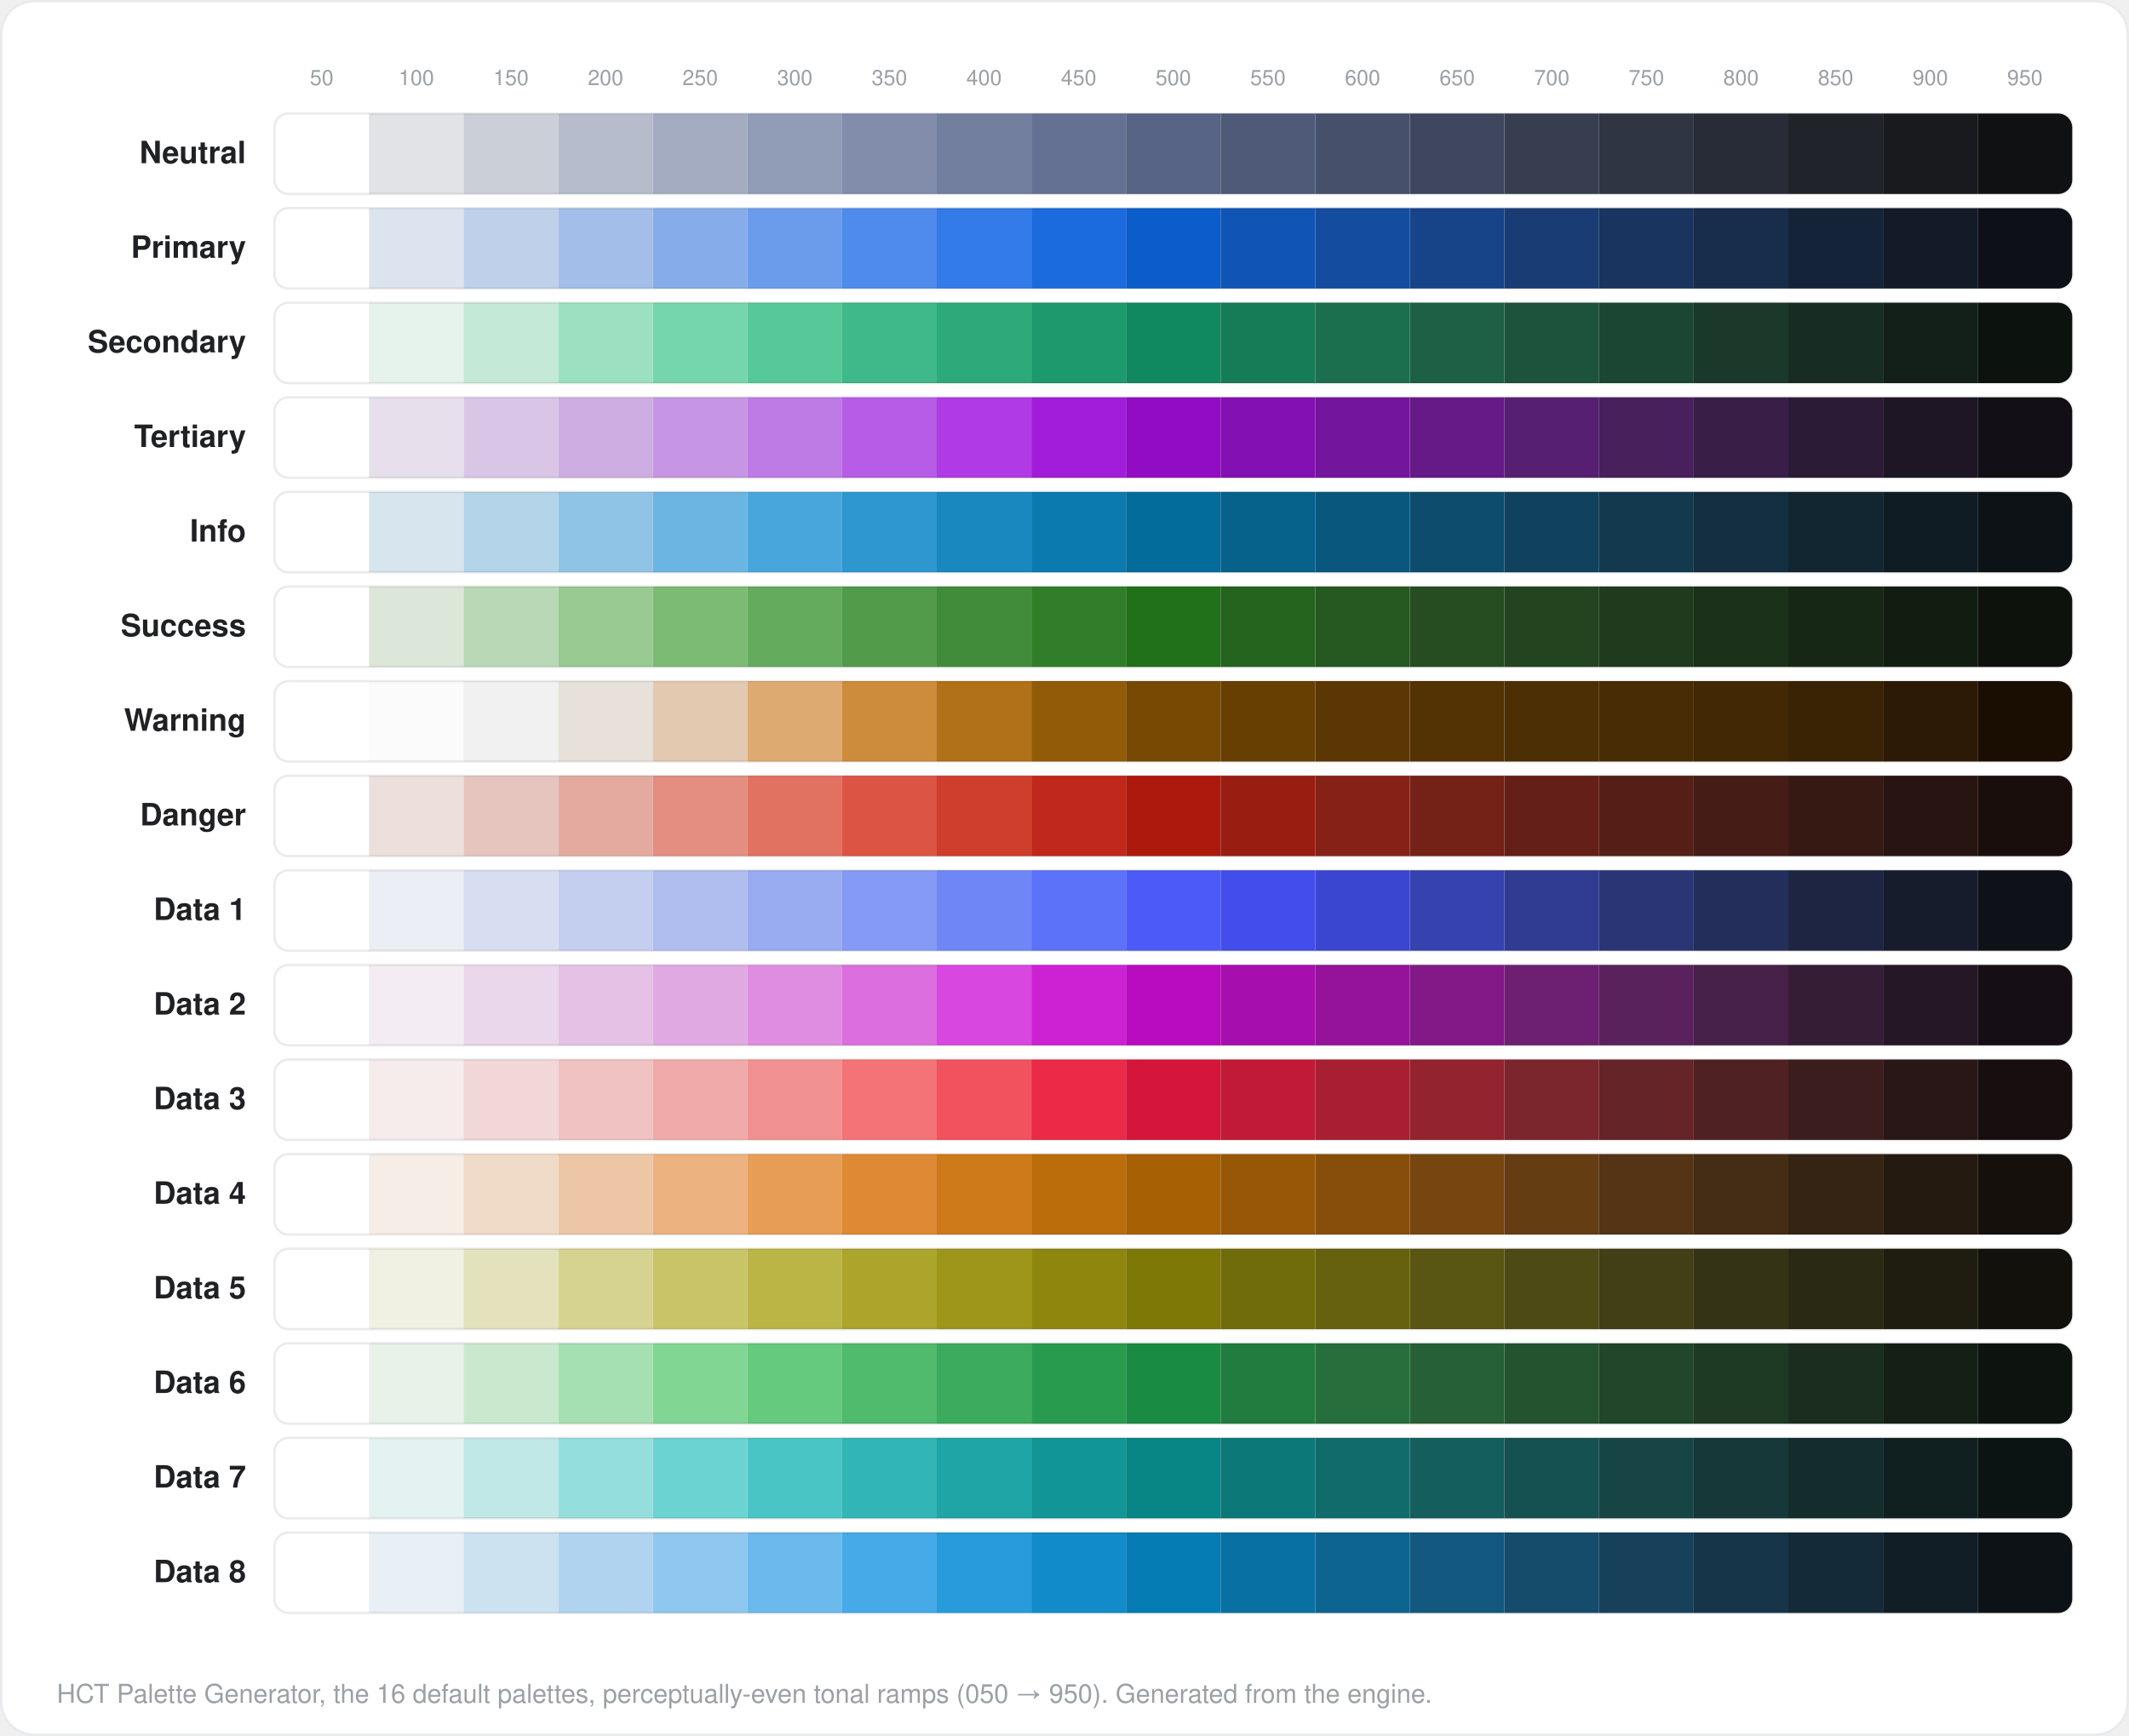
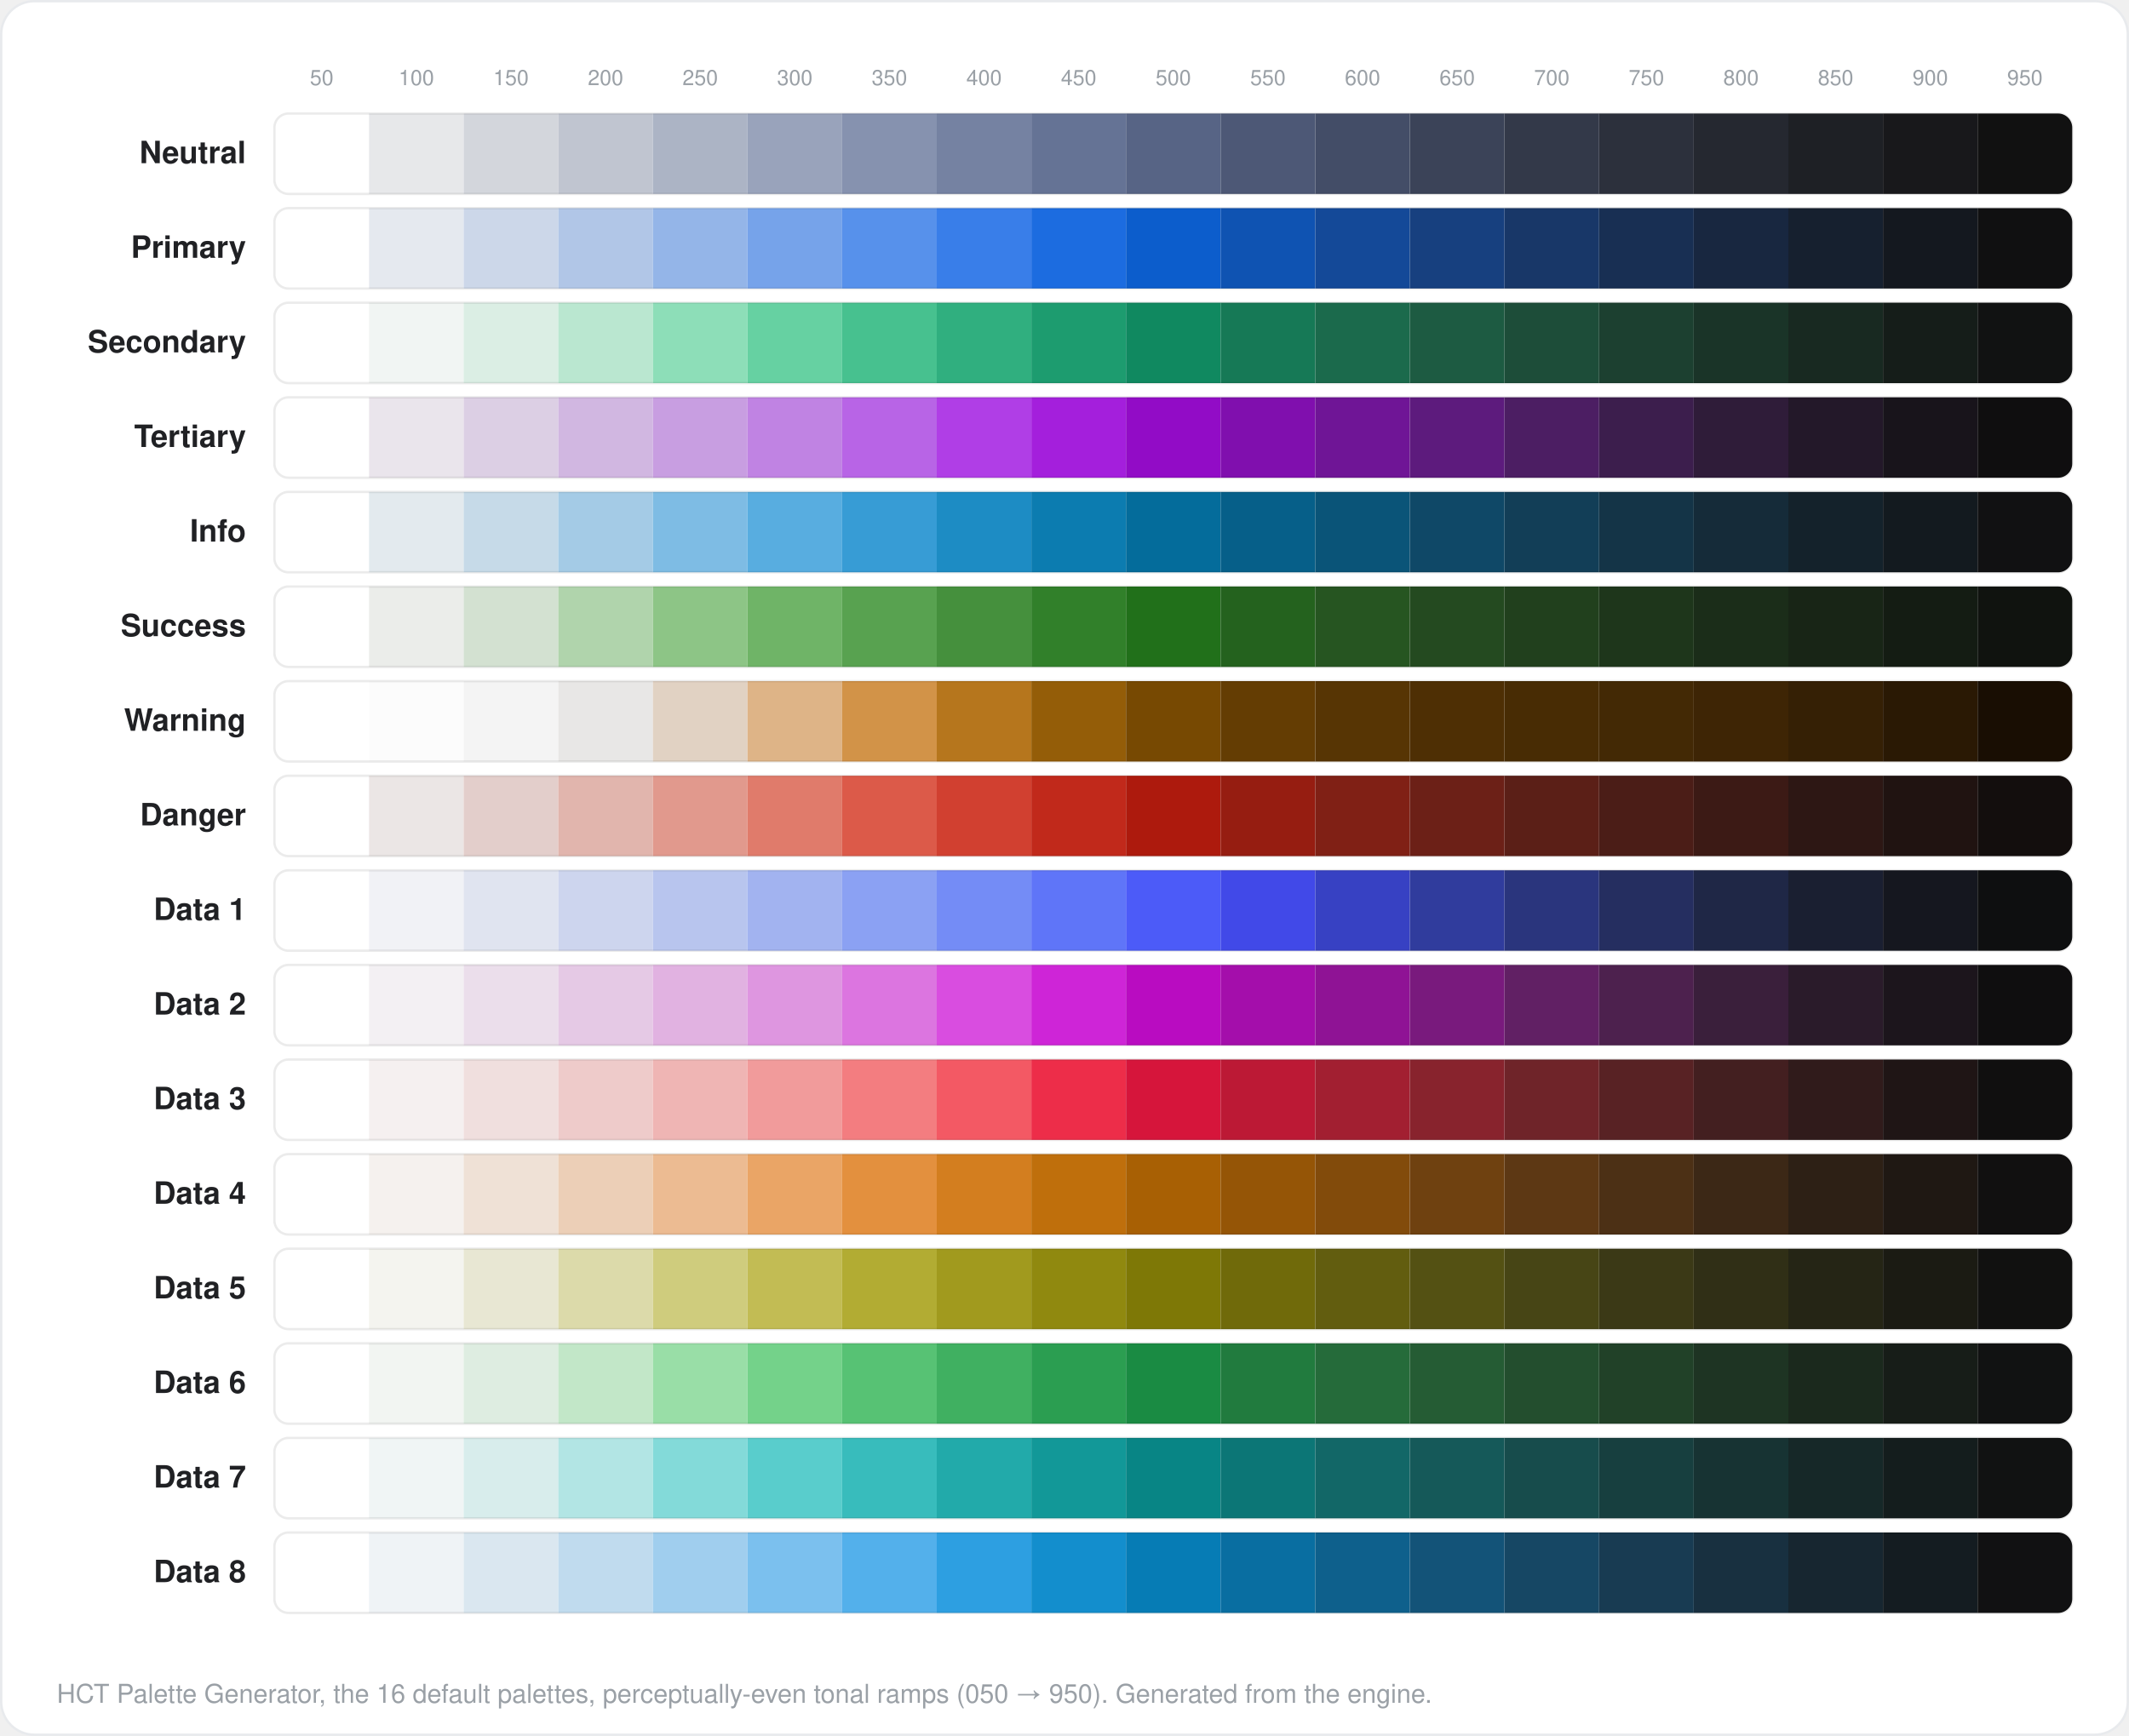
<svg xmlns="http://www.w3.org/2000/svg" width="900" height="734" viewBox="0 0 900 734" font-family="-apple-system,BlinkMacSystemFont,Segoe UI,Helvetica,Arial,sans-serif">
  <rect x="0.5" y="0.5" width="899" height="733" rx="14" fill="#ffffff" stroke="#e8eaed" />
  <text x="136" y="36" font-size="9" fill="#9aa0a6" text-anchor="middle">50</text>
  <text x="176" y="36" font-size="9" fill="#9aa0a6" text-anchor="middle">100</text>
  <text x="216" y="36" font-size="9" fill="#9aa0a6" text-anchor="middle">150</text>
  <text x="256" y="36" font-size="9" fill="#9aa0a6" text-anchor="middle">200</text>
  <text x="296" y="36" font-size="9" fill="#9aa0a6" text-anchor="middle">250</text>
  <text x="336" y="36" font-size="9" fill="#9aa0a6" text-anchor="middle">300</text>
  <text x="376" y="36" font-size="9" fill="#9aa0a6" text-anchor="middle">350</text>
  <text x="416" y="36" font-size="9" fill="#9aa0a6" text-anchor="middle">400</text>
  <text x="456" y="36" font-size="9" fill="#9aa0a6" text-anchor="middle">450</text>
  <text x="496" y="36" font-size="9" fill="#9aa0a6" text-anchor="middle">500</text>
  <text x="536" y="36" font-size="9" fill="#9aa0a6" text-anchor="middle">550</text>
  <text x="576" y="36" font-size="9" fill="#9aa0a6" text-anchor="middle">600</text>
  <text x="616" y="36" font-size="9" fill="#9aa0a6" text-anchor="middle">650</text>
  <text x="656" y="36" font-size="9" fill="#9aa0a6" text-anchor="middle">700</text>
  <text x="696" y="36" font-size="9" fill="#9aa0a6" text-anchor="middle">750</text>
  <text x="736" y="36" font-size="9" fill="#9aa0a6" text-anchor="middle">800</text>
  <text x="776" y="36" font-size="9" fill="#9aa0a6" text-anchor="middle">850</text>
  <text x="816" y="36" font-size="9" fill="#9aa0a6" text-anchor="middle">900</text>
  <text x="856" y="36" font-size="9" fill="#9aa0a6" text-anchor="middle">950</text>
  <clipPath id="r0">
    <rect x="116" y="48" width="760" height="34" rx="6" />
  </clipPath>
  <g clip-path="url(#r0)">
    <rect x="116" y="48" width="40" height="34" fill="#FFFFFF" />
-     <rect x="156" y="48" width="40" height="34" fill="#E1E3E7" />
-     <rect x="196" y="48" width="40" height="34" fill="#CBCFD8" />
-     <rect x="236" y="48" width="40" height="34" fill="#B6BCCC" />
-     <rect x="276" y="48" width="40" height="34" fill="#A3ACC1" />
-     <rect x="316" y="48" width="40" height="34" fill="#919CB6" />
-     <rect x="356" y="48" width="40" height="34" fill="#818DAB" />
-     <rect x="396" y="48" width="40" height="34" fill="#727F9F" />
-     <rect x="436" y="48" width="40" height="34" fill="#647193" />
+     <rect x="156" y="48" width="40" height="34" fill="#E7E8EA" />
+     <rect x="196" y="48" width="40" height="34" fill="#D3D6DC" />
+     <rect x="236" y="48" width="40" height="34" fill="#C0C5D0" />
+     <rect x="276" y="48" width="40" height="34" fill="#ACB4C5" />
+     <rect x="316" y="48" width="40" height="34" fill="#99A3BB" />
+     <rect x="356" y="48" width="40" height="34" fill="#8692AF" />
+     <rect x="396" y="48" width="40" height="34" fill="#7582A2" />
+     <rect x="436" y="48" width="40" height="34" fill="#657395" />
    <rect x="476" y="48" width="40" height="34" fill="#576485" />
-     <rect x="516" y="48" width="40" height="34" fill="#4E5A78" />
-     <rect x="556" y="48" width="40" height="34" fill="#46506A" />
-     <rect x="596" y="48" width="40" height="34" fill="#3E475D" />
-     <rect x="636" y="48" width="40" height="34" fill="#373E50" />
-     <rect x="676" y="48" width="40" height="34" fill="#2F3543" />
-     <rect x="716" y="48" width="40" height="34" fill="#282C36" />
-     <rect x="756" y="48" width="40" height="34" fill="#20232A" />
-     <rect x="796" y="48" width="40" height="34" fill="#181A1E" />
-     <rect x="836" y="48" width="40" height="34" fill="#101113" />
+     <rect x="516" y="48" width="40" height="34" fill="#4D5876" />
+     <rect x="556" y="48" width="40" height="34" fill="#434D67" />
+     <rect x="596" y="48" width="40" height="34" fill="#3B4358" />
+     <rect x="636" y="48" width="40" height="34" fill="#333949" />
+     <rect x="676" y="48" width="40" height="34" fill="#2C303C" />
+     <rect x="716" y="48" width="40" height="34" fill="#252830" />
+     <rect x="756" y="48" width="40" height="34" fill="#1E2025" />
+     <rect x="796" y="48" width="40" height="34" fill="#18181B" />
+     <rect x="836" y="48" width="40" height="34" fill="#111111" />
  </g>
  <rect x="116" y="48" width="760" height="34" rx="6" fill="none" stroke="#00000014" />
  <text x="104" y="69" font-size="13" font-weight="600" fill="#202124" text-anchor="end">Neutral</text>
  <clipPath id="r1">
    <rect x="116" y="88" width="760" height="34" rx="6" />
  </clipPath>
  <g clip-path="url(#r1)">
    <rect x="116" y="88" width="40" height="34" fill="#FFFFFF" />
-     <rect x="156" y="88" width="40" height="34" fill="#DCE4F0" />
-     <rect x="196" y="88" width="40" height="34" fill="#BFD0EA" />
-     <rect x="236" y="88" width="40" height="34" fill="#A2BEE9" />
-     <rect x="276" y="88" width="40" height="34" fill="#86ADE9" />
-     <rect x="316" y="88" width="40" height="34" fill="#6A9CEB" />
-     <rect x="356" y="88" width="40" height="34" fill="#4F8BEA" />
-     <rect x="396" y="88" width="40" height="34" fill="#337BE8" />
-     <rect x="436" y="88" width="40" height="34" fill="#1B6BDF" />
+     <rect x="156" y="88" width="40" height="34" fill="#E5E9EF" />
+     <rect x="196" y="88" width="40" height="34" fill="#CCD7E9" />
+     <rect x="236" y="88" width="40" height="34" fill="#B1C6E7" />
+     <rect x="276" y="88" width="40" height="34" fill="#94B5E8" />
+     <rect x="316" y="88" width="40" height="34" fill="#76A3EA" />
+     <rect x="356" y="88" width="40" height="34" fill="#5791EB" />
+     <rect x="396" y="88" width="40" height="34" fill="#397EE9" />
+     <rect x="436" y="88" width="40" height="34" fill="#1C6CE0" />
    <rect x="476" y="88" width="40" height="34" fill="#0C5DCC" />
-     <rect x="516" y="88" width="40" height="34" fill="#1054B5" />
-     <rect x="556" y="88" width="40" height="34" fill="#144C9F" />
-     <rect x="596" y="88" width="40" height="34" fill="#174488" />
-     <rect x="636" y="88" width="40" height="34" fill="#183C73" />
-     <rect x="676" y="88" width="40" height="34" fill="#19345E" />
-     <rect x="716" y="88" width="40" height="34" fill="#182C4B" />
-     <rect x="756" y="88" width="40" height="34" fill="#152338" />
-     <rect x="796" y="88" width="40" height="34" fill="#121B27" />
-     <rect x="836" y="88" width="40" height="34" fill="#0D1117" />
+     <rect x="516" y="88" width="40" height="34" fill="#0F53B2" />
+     <rect x="556" y="88" width="40" height="34" fill="#144998" />
+     <rect x="596" y="88" width="40" height="34" fill="#17407F" />
+     <rect x="636" y="88" width="40" height="34" fill="#183768" />
+     <rect x="676" y="88" width="40" height="34" fill="#182F53" />
+     <rect x="716" y="88" width="40" height="34" fill="#182740" />
+     <rect x="756" y="88" width="40" height="34" fill="#16202F" />
+     <rect x="796" y="88" width="40" height="34" fill="#14181F" />
+     <rect x="836" y="88" width="40" height="34" fill="#101011" />
  </g>
  <rect x="116" y="88" width="760" height="34" rx="6" fill="none" stroke="#00000014" />
  <text x="104" y="109" font-size="13" font-weight="600" fill="#202124" text-anchor="end">Primary</text>
  <clipPath id="r2">
    <rect x="116" y="128" width="760" height="34" rx="6" />
  </clipPath>
  <g clip-path="url(#r2)">
    <rect x="116" y="128" width="40" height="34" fill="#FFFFFF" />
-     <rect x="156" y="128" width="40" height="34" fill="#E6F2EC" />
-     <rect x="196" y="128" width="40" height="34" fill="#C4E9D6" />
-     <rect x="236" y="128" width="40" height="34" fill="#9BE1BF" />
-     <rect x="276" y="128" width="40" height="34" fill="#75D6AB" />
-     <rect x="316" y="128" width="40" height="34" fill="#57C999" />
-     <rect x="356" y="128" width="40" height="34" fill="#3FB989" />
-     <rect x="396" y="128" width="40" height="34" fill="#2DAA7A" />
-     <rect x="436" y="128" width="40" height="34" fill="#1C996D" />
+     <rect x="156" y="128" width="40" height="34" fill="#F1F5F3" />
+     <rect x="196" y="128" width="40" height="34" fill="#DBEEE4" />
+     <rect x="236" y="128" width="40" height="34" fill="#BAE7D0" />
+     <rect x="276" y="128" width="40" height="34" fill="#8DDEB8" />
+     <rect x="316" y="128" width="40" height="34" fill="#66D1A2" />
+     <rect x="356" y="128" width="40" height="34" fill="#47C18F" />
+     <rect x="396" y="128" width="40" height="34" fill="#30AF7F" />
+     <rect x="436" y="128" width="40" height="34" fill="#1D9C6F" />
    <rect x="476" y="128" width="40" height="34" fill="#108960" />
-     <rect x="516" y="128" width="40" height="34" fill="#167B57" />
-     <rect x="556" y="128" width="40" height="34" fill="#1B6E4E" />
-     <rect x="596" y="128" width="40" height="34" fill="#1D6045" />
-     <rect x="636" y="128" width="40" height="34" fill="#1D533D" />
-     <rect x="676" y="128" width="40" height="34" fill="#1C4634" />
-     <rect x="716" y="128" width="40" height="34" fill="#1A392B" />
-     <rect x="756" y="128" width="40" height="34" fill="#172D23" />
-     <rect x="796" y="128" width="40" height="34" fill="#132019" />
-     <rect x="836" y="128" width="40" height="34" fill="#0C130F" />
+     <rect x="516" y="128" width="40" height="34" fill="#167956" />
+     <rect x="556" y="128" width="40" height="34" fill="#1B6A4C" />
+     <rect x="596" y="128" width="40" height="34" fill="#1D5B42" />
+     <rect x="636" y="128" width="40" height="34" fill="#1D4D39" />
+     <rect x="676" y="128" width="40" height="34" fill="#1C4030" />
+     <rect x="716" y="128" width="40" height="34" fill="#1A3428" />
+     <rect x="756" y="128" width="40" height="34" fill="#182921" />
+     <rect x="796" y="128" width="40" height="34" fill="#151D19" />
+     <rect x="836" y="128" width="40" height="34" fill="#111212" />
  </g>
  <rect x="116" y="128" width="760" height="34" rx="6" fill="none" stroke="#00000014" />
  <text x="104" y="149" font-size="13" font-weight="600" fill="#202124" text-anchor="end">Secondary</text>
  <clipPath id="r3">
    <rect x="116" y="168" width="760" height="34" rx="6" />
  </clipPath>
  <g clip-path="url(#r3)">
    <rect x="116" y="168" width="40" height="34" fill="#FFFFFF" />
-     <rect x="156" y="168" width="40" height="34" fill="#E8DFED" />
-     <rect x="196" y="168" width="40" height="34" fill="#D9C6E6" />
-     <rect x="236" y="168" width="40" height="34" fill="#CEADE3" />
-     <rect x="276" y="168" width="40" height="34" fill="#C695E3" />
-     <rect x="316" y="168" width="40" height="34" fill="#BE7AE5" />
-     <rect x="356" y="168" width="40" height="34" fill="#B75CE7" />
-     <rect x="396" y="168" width="40" height="34" fill="#AF3AE6" />
-     <rect x="436" y="168" width="40" height="34" fill="#A21DDA" />
+     <rect x="156" y="168" width="40" height="34" fill="#EAE5EC" />
+     <rect x="196" y="168" width="40" height="34" fill="#DCCFE4" />
+     <rect x="236" y="168" width="40" height="34" fill="#D1B7E1" />
+     <rect x="276" y="168" width="40" height="34" fill="#C89EE1" />
+     <rect x="316" y="168" width="40" height="34" fill="#C083E3" />
+     <rect x="356" y="168" width="40" height="34" fill="#B864E6" />
+     <rect x="396" y="168" width="40" height="34" fill="#B03EE6" />
+     <rect x="436" y="168" width="40" height="34" fill="#A41FDC" />
    <rect x="476" y="168" width="40" height="34" fill="#920CC6" />
-     <rect x="516" y="168" width="40" height="34" fill="#8310B2" />
-     <rect x="556" y="168" width="40" height="34" fill="#74159D" />
-     <rect x="596" y="168" width="40" height="34" fill="#651A87" />
-     <rect x="636" y="168" width="40" height="34" fill="#561F71" />
-     <rect x="676" y="168" width="40" height="34" fill="#47205C" />
-     <rect x="716" y="168" width="40" height="34" fill="#391F47" />
-     <rect x="756" y="168" width="40" height="34" fill="#2C1B36" />
-     <rect x="796" y="168" width="40" height="34" fill="#1F1625" />
-     <rect x="836" y="168" width="40" height="34" fill="#130F16" />
+     <rect x="516" y="168" width="40" height="34" fill="#800FAE" />
+     <rect x="556" y="168" width="40" height="34" fill="#6F1596" />
+     <rect x="596" y="168" width="40" height="34" fill="#5D1B7D" />
+     <rect x="636" y="168" width="40" height="34" fill="#4C1E63" />
+     <rect x="676" y="168" width="40" height="34" fill="#3C1E4D" />
+     <rect x="716" y="168" width="40" height="34" fill="#2F1C39" />
+     <rect x="756" y="168" width="40" height="34" fill="#231829" />
+     <rect x="796" y="168" width="40" height="34" fill="#18141B" />
+     <rect x="836" y="168" width="40" height="34" fill="#0F0E0F" />
  </g>
  <rect x="116" y="168" width="760" height="34" rx="6" fill="none" stroke="#00000014" />
  <text x="104" y="189" font-size="13" font-weight="600" fill="#202124" text-anchor="end">Tertiary</text>
  <clipPath id="r4">
    <rect x="116" y="208" width="760" height="34" rx="6" />
  </clipPath>
  <g clip-path="url(#r4)">
    <rect x="116" y="208" width="40" height="34" fill="#FFFFFF" />
-     <rect x="156" y="208" width="40" height="34" fill="#D7E5EF" />
-     <rect x="196" y="208" width="40" height="34" fill="#B4D4E9" />
-     <rect x="236" y="208" width="40" height="34" fill="#90C4E6" />
-     <rect x="276" y="208" width="40" height="34" fill="#6BB5E3" />
-     <rect x="316" y="208" width="40" height="34" fill="#49A6DC" />
-     <rect x="356" y="208" width="40" height="34" fill="#2E97D0" />
-     <rect x="396" y="208" width="40" height="34" fill="#1988BF" />
-     <rect x="436" y="208" width="40" height="34" fill="#0B7AAE" />
+     <rect x="156" y="208" width="40" height="34" fill="#E3EAEE" />
+     <rect x="196" y="208" width="40" height="34" fill="#C6DAE8" />
+     <rect x="236" y="208" width="40" height="34" fill="#A4CBE6" />
+     <rect x="276" y="208" width="40" height="34" fill="#7EBCE4" />
+     <rect x="316" y="208" width="40" height="34" fill="#58ADE0" />
+     <rect x="356" y="208" width="40" height="34" fill="#379CD5" />
+     <rect x="396" y="208" width="40" height="34" fill="#1D8CC4" />
+     <rect x="436" y="208" width="40" height="34" fill="#0C7CB0" />
    <rect x="476" y="208" width="40" height="34" fill="#046C9B" />
-     <rect x="516" y="208" width="40" height="34" fill="#06618B" />
-     <rect x="556" y="208" width="40" height="34" fill="#0A577D" />
-     <rect x="596" y="208" width="40" height="34" fill="#0E4C6D" />
-     <rect x="636" y="208" width="40" height="34" fill="#11425D" />
-     <rect x="676" y="208" width="40" height="34" fill="#13394F" />
-     <rect x="716" y="208" width="40" height="34" fill="#132F40" />
-     <rect x="756" y="208" width="40" height="34" fill="#122632" />
-     <rect x="796" y="208" width="40" height="34" fill="#101C24" />
-     <rect x="836" y="208" width="40" height="34" fill="#0C1216" />
+     <rect x="516" y="208" width="40" height="34" fill="#065F89" />
+     <rect x="556" y="208" width="40" height="34" fill="#0A5478" />
+     <rect x="596" y="208" width="40" height="34" fill="#0F4867" />
+     <rect x="636" y="208" width="40" height="34" fill="#123E57" />
+     <rect x="676" y="208" width="40" height="34" fill="#143447" />
+     <rect x="716" y="208" width="40" height="34" fill="#152B39" />
+     <rect x="756" y="208" width="40" height="34" fill="#14222B" />
+     <rect x="796" y="208" width="40" height="34" fill="#131A1F" />
+     <rect x="836" y="208" width="40" height="34" fill="#111112" />
  </g>
  <rect x="116" y="208" width="760" height="34" rx="6" fill="none" stroke="#00000014" />
  <text x="104" y="229" font-size="13" font-weight="600" fill="#202124" text-anchor="end">Info</text>
  <clipPath id="r5">
    <rect x="116" y="248" width="760" height="34" rx="6" />
  </clipPath>
  <g clip-path="url(#r5)">
    <rect x="116" y="248" width="40" height="34" fill="#FFFFFF" />
-     <rect x="156" y="248" width="40" height="34" fill="#DCE7DA" />
-     <rect x="196" y="248" width="40" height="34" fill="#B9D8B5" />
-     <rect x="236" y="248" width="40" height="34" fill="#98CA92" />
-     <rect x="276" y="248" width="40" height="34" fill="#7BBB74" />
-     <rect x="316" y="248" width="40" height="34" fill="#64AB5D" />
-     <rect x="356" y="248" width="40" height="34" fill="#519B4A" />
-     <rect x="396" y="248" width="40" height="34" fill="#418C3A" />
-     <rect x="436" y="248" width="40" height="34" fill="#307E29" />
+     <rect x="156" y="248" width="40" height="34" fill="#EBEDEA" />
+     <rect x="196" y="248" width="40" height="34" fill="#D3E1D1" />
+     <rect x="236" y="248" width="40" height="34" fill="#B0D4AC" />
+     <rect x="276" y="248" width="40" height="34" fill="#8DC586" />
+     <rect x="316" y="248" width="40" height="34" fill="#6FB467" />
+     <rect x="356" y="248" width="40" height="34" fill="#58A250" />
+     <rect x="396" y="248" width="40" height="34" fill="#45903D" />
+     <rect x="436" y="248" width="40" height="34" fill="#31802A" />
    <rect x="476" y="248" width="40" height="34" fill="#21701A" />
-     <rect x="516" y="248" width="40" height="34" fill="#25641F" />
-     <rect x="556" y="248" width="40" height="34" fill="#265821" />
-     <rect x="596" y="248" width="40" height="34" fill="#254D21" />
-     <rect x="636" y="248" width="40" height="34" fill="#22441F" />
-     <rect x="676" y="248" width="40" height="34" fill="#1F3A1C" />
-     <rect x="716" y="248" width="40" height="34" fill="#1B3119" />
-     <rect x="756" y="248" width="40" height="34" fill="#172715" />
-     <rect x="796" y="248" width="40" height="34" fill="#121D11" />
-     <rect x="836" y="248" width="40" height="34" fill="#0D130C" />
+     <rect x="516" y="248" width="40" height="34" fill="#24621E" />
+     <rect x="556" y="248" width="40" height="34" fill="#265521" />
+     <rect x="596" y="248" width="40" height="34" fill="#244A20" />
+     <rect x="636" y="248" width="40" height="34" fill="#21401D" />
+     <rect x="676" y="248" width="40" height="34" fill="#1E361B" />
+     <rect x="716" y="248" width="40" height="34" fill="#1B2D19" />
+     <rect x="756" y="248" width="40" height="34" fill="#182516" />
+     <rect x="796" y="248" width="40" height="34" fill="#141C13" />
+     <rect x="836" y="248" width="40" height="34" fill="#10130F" />
  </g>
  <rect x="116" y="248" width="760" height="34" rx="6" fill="none" stroke="#00000014" />
  <text x="104" y="269" font-size="13" font-weight="600" fill="#202124" text-anchor="end">Success</text>
  <clipPath id="r6">
    <rect x="116" y="288" width="760" height="34" rx="6" />
  </clipPath>
  <g clip-path="url(#r6)">
    <rect x="116" y="288" width="40" height="34" fill="#FFFFFF" />
-     <rect x="156" y="288" width="40" height="34" fill="#FBFBFB" />
-     <rect x="196" y="288" width="40" height="34" fill="#F1F1F1" />
-     <rect x="236" y="288" width="40" height="34" fill="#E8E1DA" />
-     <rect x="276" y="288" width="40" height="34" fill="#E2C9AF" />
-     <rect x="316" y="288" width="40" height="34" fill="#DDAA71" />
-     <rect x="356" y="288" width="40" height="34" fill="#CC8C3C" />
-     <rect x="396" y="288" width="40" height="34" fill="#B07119" />
-     <rect x="436" y="288" width="40" height="34" fill="#925B07" />
+     <rect x="156" y="288" width="40" height="34" fill="#FCFCFC" />
+     <rect x="196" y="288" width="40" height="34" fill="#F4F4F4" />
+     <rect x="236" y="288" width="40" height="34" fill="#E8E7E6" />
+     <rect x="276" y="288" width="40" height="34" fill="#E1D2C3" />
+     <rect x="316" y="288" width="40" height="34" fill="#DEB487" />
+     <rect x="356" y="288" width="40" height="34" fill="#D29348" />
+     <rect x="396" y="288" width="40" height="34" fill="#B6761D" />
+     <rect x="436" y="288" width="40" height="34" fill="#945D08" />
    <rect x="476" y="288" width="40" height="34" fill="#774902" />
-     <rect x="516" y="288" width="40" height="34" fill="#673F03" />
-     <rect x="556" y="288" width="40" height="34" fill="#5B3704" />
-     <rect x="596" y="288" width="40" height="34" fill="#533204" />
-     <rect x="636" y="288" width="40" height="34" fill="#4D2F05" />
-     <rect x="676" y="288" width="40" height="34" fill="#482C05" />
-     <rect x="716" y="288" width="40" height="34" fill="#422805" />
-     <rect x="756" y="288" width="40" height="34" fill="#3A2305" />
-     <rect x="796" y="288" width="40" height="34" fill="#2D1A04" />
-     <rect x="836" y="288" width="40" height="34" fill="#1A0E02" />
+     <rect x="516" y="288" width="40" height="34" fill="#643D03" />
+     <rect x="556" y="288" width="40" height="34" fill="#573504" />
+     <rect x="596" y="288" width="40" height="34" fill="#4E2F04" />
+     <rect x="636" y="288" width="40" height="34" fill="#482C04" />
+     <rect x="676" y="288" width="40" height="34" fill="#432905" />
+     <rect x="716" y="288" width="40" height="34" fill="#3E2505" />
+     <rect x="756" y="288" width="40" height="34" fill="#352005" />
+     <rect x="796" y="288" width="40" height="34" fill="#2A1904" />
+     <rect x="836" y="288" width="40" height="34" fill="#190E03" />
  </g>
  <rect x="116" y="288" width="760" height="34" rx="6" fill="none" stroke="#00000014" />
  <text x="104" y="309" font-size="13" font-weight="600" fill="#202124" text-anchor="end">Warning</text>
  <clipPath id="r7">
    <rect x="116" y="328" width="760" height="34" rx="6" />
  </clipPath>
  <g clip-path="url(#r7)">
    <rect x="116" y="328" width="40" height="34" fill="#FFFFFF" />
-     <rect x="156" y="328" width="40" height="34" fill="#EDDFDC" />
-     <rect x="196" y="328" width="40" height="34" fill="#E6C5BF" />
-     <rect x="236" y="328" width="40" height="34" fill="#E4AAA0" />
-     <rect x="276" y="328" width="40" height="34" fill="#E38E80" />
-     <rect x="316" y="328" width="40" height="34" fill="#E17160" />
-     <rect x="356" y="328" width="40" height="34" fill="#DC5544" />
-     <rect x="396" y="328" width="40" height="34" fill="#CF3D2D" />
-     <rect x="436" y="328" width="40" height="34" fill="#BF281A" />
+     <rect x="156" y="328" width="40" height="34" fill="#EBE6E5" />
+     <rect x="196" y="328" width="40" height="34" fill="#E3CECB" />
+     <rect x="236" y="328" width="40" height="34" fill="#E1B5AD" />
+     <rect x="276" y="328" width="40" height="34" fill="#E1998D" />
+     <rect x="316" y="328" width="40" height="34" fill="#E07B6B" />
+     <rect x="356" y="328" width="40" height="34" fill="#DC5A49" />
+     <rect x="396" y="328" width="40" height="34" fill="#D14030" />
+     <rect x="436" y="328" width="40" height="34" fill="#C1291B" />
    <rect x="476" y="328" width="40" height="34" fill="#AD1A0D" />
-     <rect x="516" y="328" width="40" height="34" fill="#9A1D11" />
-     <rect x="556" y="328" width="40" height="34" fill="#862116" />
-     <rect x="596" y="328" width="40" height="34" fill="#742218" />
-     <rect x="636" y="328" width="40" height="34" fill="#642018" />
-     <rect x="676" y="328" width="40" height="34" fill="#551F18" />
-     <rect x="716" y="328" width="40" height="34" fill="#461C16" />
-     <rect x="756" y="328" width="40" height="34" fill="#371914" />
-     <rect x="796" y="328" width="40" height="34" fill="#281411" />
-     <rect x="836" y="328" width="40" height="34" fill="#190E0C" />
+     <rect x="516" y="328" width="40" height="34" fill="#961D11" />
+     <rect x="556" y="328" width="40" height="34" fill="#802015" />
+     <rect x="596" y="328" width="40" height="34" fill="#6C2017" />
+     <rect x="636" y="328" width="40" height="34" fill="#5B1F17" />
+     <rect x="676" y="328" width="40" height="34" fill="#4B1D17" />
+     <rect x="716" y="328" width="40" height="34" fill="#3C1A15" />
+     <rect x="756" y="328" width="40" height="34" fill="#2D1714" />
+     <rect x="796" y="328" width="40" height="34" fill="#201311" />
+     <rect x="836" y="328" width="40" height="34" fill="#130E0D" />
  </g>
  <rect x="116" y="328" width="760" height="34" rx="6" fill="none" stroke="#00000014" />
  <text x="104" y="349" font-size="13" font-weight="600" fill="#202124" text-anchor="end">Danger</text>
  <clipPath id="r8">
    <rect x="116" y="368" width="760" height="34" rx="6" />
  </clipPath>
  <g clip-path="url(#r8)">
    <rect x="116" y="368" width="40" height="34" fill="#FFFFFF" />
-     <rect x="156" y="368" width="40" height="34" fill="#ECEEF6" />
-     <rect x="196" y="368" width="40" height="34" fill="#D8DEF1" />
-     <rect x="236" y="368" width="40" height="34" fill="#C4CEEF" />
-     <rect x="276" y="368" width="40" height="34" fill="#AFBDEF" />
-     <rect x="316" y="368" width="40" height="34" fill="#99ACF1" />
-     <rect x="356" y="368" width="40" height="34" fill="#849AF4" />
-     <rect x="396" y="368" width="40" height="34" fill="#6F87F6" />
-     <rect x="436" y="368" width="40" height="34" fill="#5C72F8" />
+     <rect x="156" y="368" width="40" height="34" fill="#F1F2F6" />
+     <rect x="196" y="368" width="40" height="34" fill="#E0E4F0" />
+     <rect x="236" y="368" width="40" height="34" fill="#CDD5EE" />
+     <rect x="276" y="368" width="40" height="34" fill="#B8C5EE" />
+     <rect x="316" y="368" width="40" height="34" fill="#A2B3F0" />
+     <rect x="356" y="368" width="40" height="34" fill="#8BA1F3" />
+     <rect x="396" y="368" width="40" height="34" fill="#748CF6" />
+     <rect x="436" y="368" width="40" height="34" fill="#5F75F8" />
    <rect x="476" y="368" width="40" height="34" fill="#4C5BF8" />
-     <rect x="516" y="368" width="40" height="34" fill="#434DEB" />
-     <rect x="556" y="368" width="40" height="34" fill="#3B46D0" />
-     <rect x="596" y="368" width="40" height="34" fill="#3642AF" />
-     <rect x="636" y="368" width="40" height="34" fill="#303C91" />
-     <rect x="676" y="368" width="40" height="34" fill="#2A3575" />
-     <rect x="716" y="368" width="40" height="34" fill="#242E5A" />
-     <rect x="756" y="368" width="40" height="34" fill="#1E2542" />
-     <rect x="796" y="368" width="40" height="34" fill="#171C2C" />
-     <rect x="836" y="368" width="40" height="34" fill="#0F1118" />
+     <rect x="516" y="368" width="40" height="34" fill="#4149E8" />
+     <rect x="556" y="368" width="40" height="34" fill="#3741C3" />
+     <rect x="596" y="368" width="40" height="34" fill="#303C9D" />
+     <rect x="636" y="368" width="40" height="34" fill="#2A357D" />
+     <rect x="676" y="368" width="40" height="34" fill="#252E60" />
+     <rect x="716" y="368" width="40" height="34" fill="#1F2746" />
+     <rect x="756" y="368" width="40" height="34" fill="#1A1F31" />
+     <rect x="796" y="368" width="40" height="34" fill="#15171F" />
+     <rect x="836" y="368" width="40" height="34" fill="#0E0F10" />
  </g>
  <rect x="116" y="368" width="760" height="34" rx="6" fill="none" stroke="#00000014" />
  <text x="104" y="389" font-size="13" font-weight="600" fill="#202124" text-anchor="end">Data 1</text>
  <clipPath id="r9">
    <rect x="116" y="408" width="760" height="34" rx="6" />
  </clipPath>
  <g clip-path="url(#r9)">
    <rect x="116" y="408" width="40" height="34" fill="#FFFFFF" />
-     <rect x="156" y="408" width="40" height="34" fill="#F3ECF3" />
-     <rect x="196" y="408" width="40" height="34" fill="#EBD7EB" />
-     <rect x="236" y="408" width="40" height="34" fill="#E5C1E5" />
-     <rect x="276" y="408" width="40" height="34" fill="#E1A9E2" />
-     <rect x="316" y="408" width="40" height="34" fill="#DF8DE1" />
-     <rect x="356" y="408" width="40" height="34" fill="#DC6EE0" />
-     <rect x="396" y="408" width="40" height="34" fill="#D847DF" />
-     <rect x="436" y="408" width="40" height="34" fill="#CC22D4" />
+     <rect x="156" y="408" width="40" height="34" fill="#F3F0F3" />
+     <rect x="196" y="408" width="40" height="34" fill="#EBDEEB" />
+     <rect x="236" y="408" width="40" height="34" fill="#E5C9E5" />
+     <rect x="276" y="408" width="40" height="34" fill="#E1B2E1" />
+     <rect x="316" y="408" width="40" height="34" fill="#DE96E0" />
+     <rect x="356" y="408" width="40" height="34" fill="#DC75E0" />
+     <rect x="396" y="408" width="40" height="34" fill="#D94DE0" />
+     <rect x="436" y="408" width="40" height="34" fill="#CE25D7" />
    <rect x="476" y="408" width="40" height="34" fill="#B90CC1" />
-     <rect x="516" y="408" width="40" height="34" fill="#A70EAE" />
-     <rect x="556" y="408" width="40" height="34" fill="#95139B" />
-     <rect x="596" y="408" width="40" height="34" fill="#821987" />
-     <rect x="636" y="408" width="40" height="34" fill="#6D2071" />
-     <rect x="676" y="408" width="40" height="34" fill="#5A225C" />
-     <rect x="716" y="408" width="40" height="34" fill="#472148" />
-     <rect x="756" y="408" width="40" height="34" fill="#351D36" />
-     <rect x="796" y="408" width="40" height="34" fill="#251725" />
-     <rect x="836" y="408" width="40" height="34" fill="#150F15" />
+     <rect x="516" y="408" width="40" height="34" fill="#A40EAB" />
+     <rect x="556" y="408" width="40" height="34" fill="#8F1395" />
+     <rect x="596" y="408" width="40" height="34" fill="#791A7D" />
+     <rect x="636" y="408" width="40" height="34" fill="#612064" />
+     <rect x="676" y="408" width="40" height="34" fill="#4D214E" />
+     <rect x="716" y="408" width="40" height="34" fill="#3A1F3B" />
+     <rect x="756" y="408" width="40" height="34" fill="#2A1B2A" />
+     <rect x="796" y="408" width="40" height="34" fill="#1C151C" />
+     <rect x="836" y="408" width="40" height="34" fill="#0F0E0F" />
  </g>
  <rect x="116" y="408" width="760" height="34" rx="6" fill="none" stroke="#00000014" />
  <text x="104" y="429" font-size="13" font-weight="600" fill="#202124" text-anchor="end">Data 2</text>
  <clipPath id="r10">
    <rect x="116" y="448" width="760" height="34" rx="6" />
  </clipPath>
  <g clip-path="url(#r10)">
    <rect x="116" y="448" width="40" height="34" fill="#FFFFFF" />
-     <rect x="156" y="448" width="40" height="34" fill="#F6ECEC" />
-     <rect x="196" y="448" width="40" height="34" fill="#F1D8D7" />
-     <rect x="236" y="448" width="40" height="34" fill="#F0C2C1" />
-     <rect x="276" y="448" width="40" height="34" fill="#F0AAA9" />
-     <rect x="316" y="448" width="40" height="34" fill="#F29191" />
-     <rect x="356" y="448" width="40" height="34" fill="#F37377" />
-     <rect x="396" y="448" width="40" height="34" fill="#F2515E" />
-     <rect x="436" y="448" width="40" height="34" fill="#EA2A47" />
+     <rect x="156" y="448" width="40" height="34" fill="#F5F0F0" />
+     <rect x="196" y="448" width="40" height="34" fill="#F0DFDE" />
+     <rect x="236" y="448" width="40" height="34" fill="#EECBCA" />
+     <rect x="276" y="448" width="40" height="34" fill="#EFB5B4" />
+     <rect x="316" y="448" width="40" height="34" fill="#F19B9B" />
+     <rect x="356" y="448" width="40" height="34" fill="#F37D80" />
+     <rect x="396" y="448" width="40" height="34" fill="#F35964" />
+     <rect x="436" y="448" width="40" height="34" fill="#ED2D49" />
    <rect x="476" y="448" width="40" height="34" fill="#D6153B" />
-     <rect x="516" y="448" width="40" height="34" fill="#C01A36" />
-     <rect x="556" y="448" width="40" height="34" fill="#A91F32" />
-     <rect x="596" y="448" width="40" height="34" fill="#92232F" />
-     <rect x="636" y="448" width="40" height="34" fill="#7B252C" />
-     <rect x="676" y="448" width="40" height="34" fill="#652428" />
-     <rect x="716" y="448" width="40" height="34" fill="#502123" />
-     <rect x="756" y="448" width="40" height="34" fill="#3C1D1D" />
-     <rect x="796" y="448" width="40" height="34" fill="#291717" />
-     <rect x="836" y="448" width="40" height="34" fill="#170F0F" />
+     <rect x="516" y="448" width="40" height="34" fill="#BC1935" />
+     <rect x="556" y="448" width="40" height="34" fill="#A21F31" />
+     <rect x="596" y="448" width="40" height="34" fill="#88232D" />
+     <rect x="636" y="448" width="40" height="34" fill="#6F2429" />
+     <rect x="676" y="448" width="40" height="34" fill="#582224" />
+     <rect x="716" y="448" width="40" height="34" fill="#431F20" />
+     <rect x="756" y="448" width="40" height="34" fill="#301B1B" />
+     <rect x="796" y="448" width="40" height="34" fill="#1F1515" />
+     <rect x="836" y="448" width="40" height="34" fill="#100F0F" />
  </g>
  <rect x="116" y="448" width="760" height="34" rx="6" fill="none" stroke="#00000014" />
  <text x="104" y="469" font-size="13" font-weight="600" fill="#202124" text-anchor="end">Data 3</text>
  <clipPath id="r11">
    <rect x="116" y="488" width="760" height="34" rx="6" />
  </clipPath>
  <g clip-path="url(#r11)">
    <rect x="116" y="488" width="40" height="34" fill="#FFFFFF" />
-     <rect x="156" y="488" width="40" height="34" fill="#F5EDE6" />
-     <rect x="196" y="488" width="40" height="34" fill="#F0DBC9" />
-     <rect x="236" y="488" width="40" height="34" fill="#EDC6A6" />
-     <rect x="276" y="488" width="40" height="34" fill="#ECB27F" />
-     <rect x="316" y="488" width="40" height="34" fill="#E89D56" />
-     <rect x="356" y="488" width="40" height="34" fill="#DE8A34" />
-     <rect x="396" y="488" width="40" height="34" fill="#CE7A1B" />
-     <rect x="436" y="488" width="40" height="34" fill="#BC6D0B" />
+     <rect x="156" y="488" width="40" height="34" fill="#F5F1EE" />
+     <rect x="196" y="488" width="40" height="34" fill="#EFE1D6" />
+     <rect x="236" y="488" width="40" height="34" fill="#ECCFB7" />
+     <rect x="276" y="488" width="40" height="34" fill="#ECBB92" />
+     <rect x="316" y="488" width="40" height="34" fill="#EAA566" />
+     <rect x="356" y="488" width="40" height="34" fill="#E3903E" />
+     <rect x="396" y="488" width="40" height="34" fill="#D37E1F" />
+     <rect x="436" y="488" width="40" height="34" fill="#BF6F0C" />
    <rect x="476" y="488" width="40" height="34" fill="#A86004" />
-     <rect x="516" y="488" width="40" height="34" fill="#985707" />
-     <rect x="556" y="488" width="40" height="34" fill="#874E0B" />
-     <rect x="596" y="488" width="40" height="34" fill="#77450F" />
-     <rect x="636" y="488" width="40" height="34" fill="#653D13" />
-     <rect x="676" y="488" width="40" height="34" fill="#543415" />
-     <rect x="716" y="488" width="40" height="34" fill="#452C15" />
-     <rect x="756" y="488" width="40" height="34" fill="#352313" />
-     <rect x="796" y="488" width="40" height="34" fill="#251A10" />
-     <rect x="836" y="488" width="40" height="34" fill="#15100C" />
+     <rect x="516" y="488" width="40" height="34" fill="#955506" />
+     <rect x="556" y="488" width="40" height="34" fill="#824B0B" />
+     <rect x="596" y="488" width="40" height="34" fill="#6F4110" />
+     <rect x="636" y="488" width="40" height="34" fill="#5D3814" />
+     <rect x="676" y="488" width="40" height="34" fill="#4C3015" />
+     <rect x="716" y="488" width="40" height="34" fill="#3C2816" />
+     <rect x="756" y="488" width="40" height="34" fill="#2D2015" />
+     <rect x="796" y="488" width="40" height="34" fill="#1F1813" />
+     <rect x="836" y="488" width="40" height="34" fill="#111010" />
  </g>
  <rect x="116" y="488" width="760" height="34" rx="6" fill="none" stroke="#00000014" />
  <text x="104" y="509" font-size="13" font-weight="600" fill="#202124" text-anchor="end">Data 4</text>
  <clipPath id="r12">
    <rect x="116" y="528" width="760" height="34" rx="6" />
  </clipPath>
  <g clip-path="url(#r12)">
    <rect x="116" y="528" width="40" height="34" fill="#FFFFFF" />
-     <rect x="156" y="528" width="40" height="34" fill="#F0F0E3" />
-     <rect x="196" y="528" width="40" height="34" fill="#E3E2BC" />
-     <rect x="236" y="528" width="40" height="34" fill="#D6D390" />
-     <rect x="276" y="528" width="40" height="34" fill="#C9C467" />
-     <rect x="316" y="528" width="40" height="34" fill="#BBB546" />
-     <rect x="356" y="528" width="40" height="34" fill="#ACA52C" />
-     <rect x="396" y="528" width="40" height="34" fill="#9D961B" />
-     <rect x="436" y="528" width="40" height="34" fill="#8E870E" />
+     <rect x="156" y="528" width="40" height="34" fill="#F4F4EF" />
+     <rect x="196" y="528" width="40" height="34" fill="#E8E7D3" />
+     <rect x="236" y="528" width="40" height="34" fill="#DCDAAA" />
+     <rect x="276" y="528" width="40" height="34" fill="#CFCC7D" />
+     <rect x="316" y="528" width="40" height="34" fill="#C2BC54" />
+     <rect x="356" y="528" width="40" height="34" fill="#B2AC33" />
+     <rect x="396" y="528" width="40" height="34" fill="#A19A1E" />
+     <rect x="436" y="528" width="40" height="34" fill="#90890F" />
    <rect x="476" y="528" width="40" height="34" fill="#7E7806" />
-     <rect x="516" y="528" width="40" height="34" fill="#716C0A" />
-     <rect x="556" y="528" width="40" height="34" fill="#65610F" />
-     <rect x="596" y="528" width="40" height="34" fill="#595513" />
-     <rect x="636" y="528" width="40" height="34" fill="#4D4A15" />
-     <rect x="676" y="528" width="40" height="34" fill="#413F16" />
-     <rect x="716" y="528" width="40" height="34" fill="#353315" />
-     <rect x="756" y="528" width="40" height="34" fill="#2A2913" />
-     <rect x="796" y="528" width="40" height="34" fill="#1E1D10" />
-     <rect x="836" y="528" width="40" height="34" fill="#12110B" />
+     <rect x="516" y="528" width="40" height="34" fill="#706A0A" />
+     <rect x="556" y="528" width="40" height="34" fill="#625D0F" />
+     <rect x="596" y="528" width="40" height="34" fill="#545113" />
+     <rect x="636" y="528" width="40" height="34" fill="#474515" />
+     <rect x="676" y="528" width="40" height="34" fill="#3B3916" />
+     <rect x="716" y="528" width="40" height="34" fill="#302F16" />
+     <rect x="756" y="528" width="40" height="34" fill="#252515" />
+     <rect x="796" y="528" width="40" height="34" fill="#1B1B13" />
+     <rect x="836" y="528" width="40" height="34" fill="#111110" />
  </g>
  <rect x="116" y="528" width="760" height="34" rx="6" fill="none" stroke="#00000014" />
  <text x="104" y="549" font-size="13" font-weight="600" fill="#202124" text-anchor="end">Data 5</text>
  <clipPath id="r13">
    <rect x="116" y="568" width="760" height="34" rx="6" />
  </clipPath>
  <g clip-path="url(#r13)">
    <rect x="116" y="568" width="40" height="34" fill="#FFFFFF" />
-     <rect x="156" y="568" width="40" height="34" fill="#E8F2E9" />
-     <rect x="196" y="568" width="40" height="34" fill="#C9E9CE" />
-     <rect x="236" y="568" width="40" height="34" fill="#A5E0B0" />
-     <rect x="276" y="568" width="40" height="34" fill="#82D694" />
-     <rect x="316" y="568" width="40" height="34" fill="#65C97E" />
-     <rect x="356" y="568" width="40" height="34" fill="#50BA6D" />
-     <rect x="396" y="568" width="40" height="34" fill="#3CAB5D" />
-     <rect x="436" y="568" width="40" height="34" fill="#299B4F" />
+     <rect x="156" y="568" width="40" height="34" fill="#F2F5F2" />
+     <rect x="196" y="568" width="40" height="34" fill="#DEEDE1" />
+     <rect x="236" y="568" width="40" height="34" fill="#C2E7C8" />
+     <rect x="276" y="568" width="40" height="34" fill="#99DEA7" />
+     <rect x="316" y="568" width="40" height="34" fill="#74D28A" />
+     <rect x="356" y="568" width="40" height="34" fill="#57C274" />
+     <rect x="396" y="568" width="40" height="34" fill="#40B061" />
+     <rect x="436" y="568" width="40" height="34" fill="#2B9E51" />
    <rect x="476" y="568" width="40" height="34" fill="#1A8B43" />
-     <rect x="516" y="568" width="40" height="34" fill="#217D3F" />
-     <rect x="556" y="568" width="40" height="34" fill="#266E3B" />
-     <rect x="596" y="568" width="40" height="34" fill="#266036" />
-     <rect x="636" y="568" width="40" height="34" fill="#245330" />
-     <rect x="676" y="568" width="40" height="34" fill="#21462A" />
-     <rect x="716" y="568" width="40" height="34" fill="#1E3924" />
-     <rect x="756" y="568" width="40" height="34" fill="#1A2D1E" />
-     <rect x="796" y="568" width="40" height="34" fill="#142016" />
-     <rect x="836" y="568" width="40" height="34" fill="#0D130E" />
+     <rect x="516" y="568" width="40" height="34" fill="#217B3E" />
+     <rect x="556" y="568" width="40" height="34" fill="#256B3A" />
+     <rect x="596" y="568" width="40" height="34" fill="#255C34" />
+     <rect x="636" y="568" width="40" height="34" fill="#234E2E" />
+     <rect x="676" y="568" width="40" height="34" fill="#214128" />
+     <rect x="716" y="568" width="40" height="34" fill="#1E3423" />
+     <rect x="756" y="568" width="40" height="34" fill="#1B291D" />
+     <rect x="796" y="568" width="40" height="34" fill="#171D18" />
+     <rect x="836" y="568" width="40" height="34" fill="#111212" />
  </g>
  <rect x="116" y="568" width="760" height="34" rx="6" fill="none" stroke="#00000014" />
  <text x="104" y="589" font-size="13" font-weight="600" fill="#202124" text-anchor="end">Data 6</text>
  <clipPath id="r14">
    <rect x="116" y="608" width="760" height="34" rx="6" />
  </clipPath>
  <g clip-path="url(#r14)">
    <rect x="116" y="608" width="40" height="34" fill="#FFFFFF" />
-     <rect x="156" y="608" width="40" height="34" fill="#E4F2F2" />
-     <rect x="196" y="608" width="40" height="34" fill="#BFE8E7" />
-     <rect x="236" y="608" width="40" height="34" fill="#94DFDE" />
-     <rect x="276" y="608" width="40" height="34" fill="#6BD3D2" />
-     <rect x="316" y="608" width="40" height="34" fill="#4AC5C5" />
-     <rect x="356" y="608" width="40" height="34" fill="#31B6B5" />
-     <rect x="396" y="608" width="40" height="34" fill="#1FA5A5" />
-     <rect x="436" y="608" width="40" height="34" fill="#119595" />
+     <rect x="156" y="608" width="40" height="34" fill="#F0F5F5" />
+     <rect x="196" y="608" width="40" height="34" fill="#D8EDEC" />
+     <rect x="236" y="608" width="40" height="34" fill="#B2E5E4" />
+     <rect x="276" y="608" width="40" height="34" fill="#83DAD9" />
+     <rect x="316" y="608" width="40" height="34" fill="#59CDCC" />
+     <rect x="356" y="608" width="40" height="34" fill="#38BCBC" />
+     <rect x="396" y="608" width="40" height="34" fill="#22AAAA" />
+     <rect x="436" y="608" width="40" height="34" fill="#129898" />
    <rect x="476" y="608" width="40" height="34" fill="#088585" />
-     <rect x="516" y="608" width="40" height="34" fill="#0C7878" />
-     <rect x="556" y="608" width="40" height="34" fill="#126B6B" />
-     <rect x="596" y="608" width="40" height="34" fill="#155E5E" />
-     <rect x="636" y="608" width="40" height="34" fill="#165151" />
-     <rect x="676" y="608" width="40" height="34" fill="#174545" />
-     <rect x="716" y="608" width="40" height="34" fill="#163838" />
-     <rect x="756" y="608" width="40" height="34" fill="#142C2C" />
-     <rect x="796" y="608" width="40" height="34" fill="#102020" />
-     <rect x="836" y="608" width="40" height="34" fill="#0B1313" />
+     <rect x="516" y="608" width="40" height="34" fill="#0C7676" />
+     <rect x="556" y="608" width="40" height="34" fill="#126767" />
+     <rect x="596" y="608" width="40" height="34" fill="#155959" />
+     <rect x="636" y="608" width="40" height="34" fill="#174C4C" />
+     <rect x="676" y="608" width="40" height="34" fill="#173F3F" />
+     <rect x="716" y="608" width="40" height="34" fill="#173333" />
+     <rect x="756" y="608" width="40" height="34" fill="#162828" />
+     <rect x="796" y="608" width="40" height="34" fill="#141D1D" />
+     <rect x="836" y="608" width="40" height="34" fill="#111212" />
  </g>
  <rect x="116" y="608" width="760" height="34" rx="6" fill="none" stroke="#00000014" />
  <text x="104" y="629" font-size="13" font-weight="600" fill="#202124" text-anchor="end">Data 7</text>
  <clipPath id="r15">
    <rect x="116" y="648" width="760" height="34" rx="6" />
  </clipPath>
  <g clip-path="url(#r15)">
    <rect x="116" y="648" width="40" height="34" fill="#FFFFFF" />
-     <rect x="156" y="648" width="40" height="34" fill="#E8F0F6" />
-     <rect x="196" y="648" width="40" height="34" fill="#CDE2F1" />
-     <rect x="236" y="648" width="40" height="34" fill="#B0D4EF" />
-     <rect x="276" y="648" width="40" height="34" fill="#8EC7EF" />
-     <rect x="316" y="648" width="40" height="34" fill="#6BB9ED" />
-     <rect x="356" y="648" width="40" height="34" fill="#46AAE8" />
-     <rect x="396" y="648" width="40" height="34" fill="#279BDC" />
-     <rect x="436" y="648" width="40" height="34" fill="#118BC9" />
+     <rect x="156" y="648" width="40" height="34" fill="#EFF3F6" />
+     <rect x="196" y="648" width="40" height="34" fill="#DAE7F0" />
+     <rect x="236" y="648" width="40" height="34" fill="#C0DBEE" />
+     <rect x="276" y="648" width="40" height="34" fill="#A0CEEE" />
+     <rect x="316" y="648" width="40" height="34" fill="#7BC0EE" />
+     <rect x="356" y="648" width="40" height="34" fill="#53B0EB" />
+     <rect x="396" y="648" width="40" height="34" fill="#2D9FE1" />
+     <rect x="436" y="648" width="40" height="34" fill="#138ECD" />
    <rect x="476" y="648" width="40" height="34" fill="#067CB5" />
-     <rect x="516" y="648" width="40" height="34" fill="#0970A3" />
-     <rect x="556" y="648" width="40" height="34" fill="#0E6491" />
-     <rect x="596" y="648" width="40" height="34" fill="#12587F" />
-     <rect x="636" y="648" width="40" height="34" fill="#154C6C" />
-     <rect x="676" y="648" width="40" height="34" fill="#17415B" />
-     <rect x="716" y="648" width="40" height="34" fill="#173548" />
-     <rect x="756" y="648" width="40" height="34" fill="#152A38" />
-     <rect x="796" y="648" width="40" height="34" fill="#121E26" />
-     <rect x="836" y="648" width="40" height="34" fill="#0C1216" />
+     <rect x="516" y="648" width="40" height="34" fill="#096EA1" />
+     <rect x="556" y="648" width="40" height="34" fill="#0E608C" />
+     <rect x="596" y="648" width="40" height="34" fill="#135378" />
+     <rect x="636" y="648" width="40" height="34" fill="#164764" />
+     <rect x="676" y="648" width="40" height="34" fill="#183B52" />
+     <rect x="716" y="648" width="40" height="34" fill="#183040" />
+     <rect x="756" y="648" width="40" height="34" fill="#172630" />
+     <rect x="796" y="648" width="40" height="34" fill="#141C21" />
+     <rect x="836" y="648" width="40" height="34" fill="#111112" />
  </g>
  <rect x="116" y="648" width="760" height="34" rx="6" fill="none" stroke="#00000014" />
  <text x="104" y="669" font-size="13" font-weight="600" fill="#202124" text-anchor="end">Data 8</text>
  <text x="24" y="720" font-size="11" fill="#9aa0a6">HCT Palette Generator, the 16 default palettes, perceptually-even tonal ramps (050 → 950). Generated from the engine.</text>
</svg>
